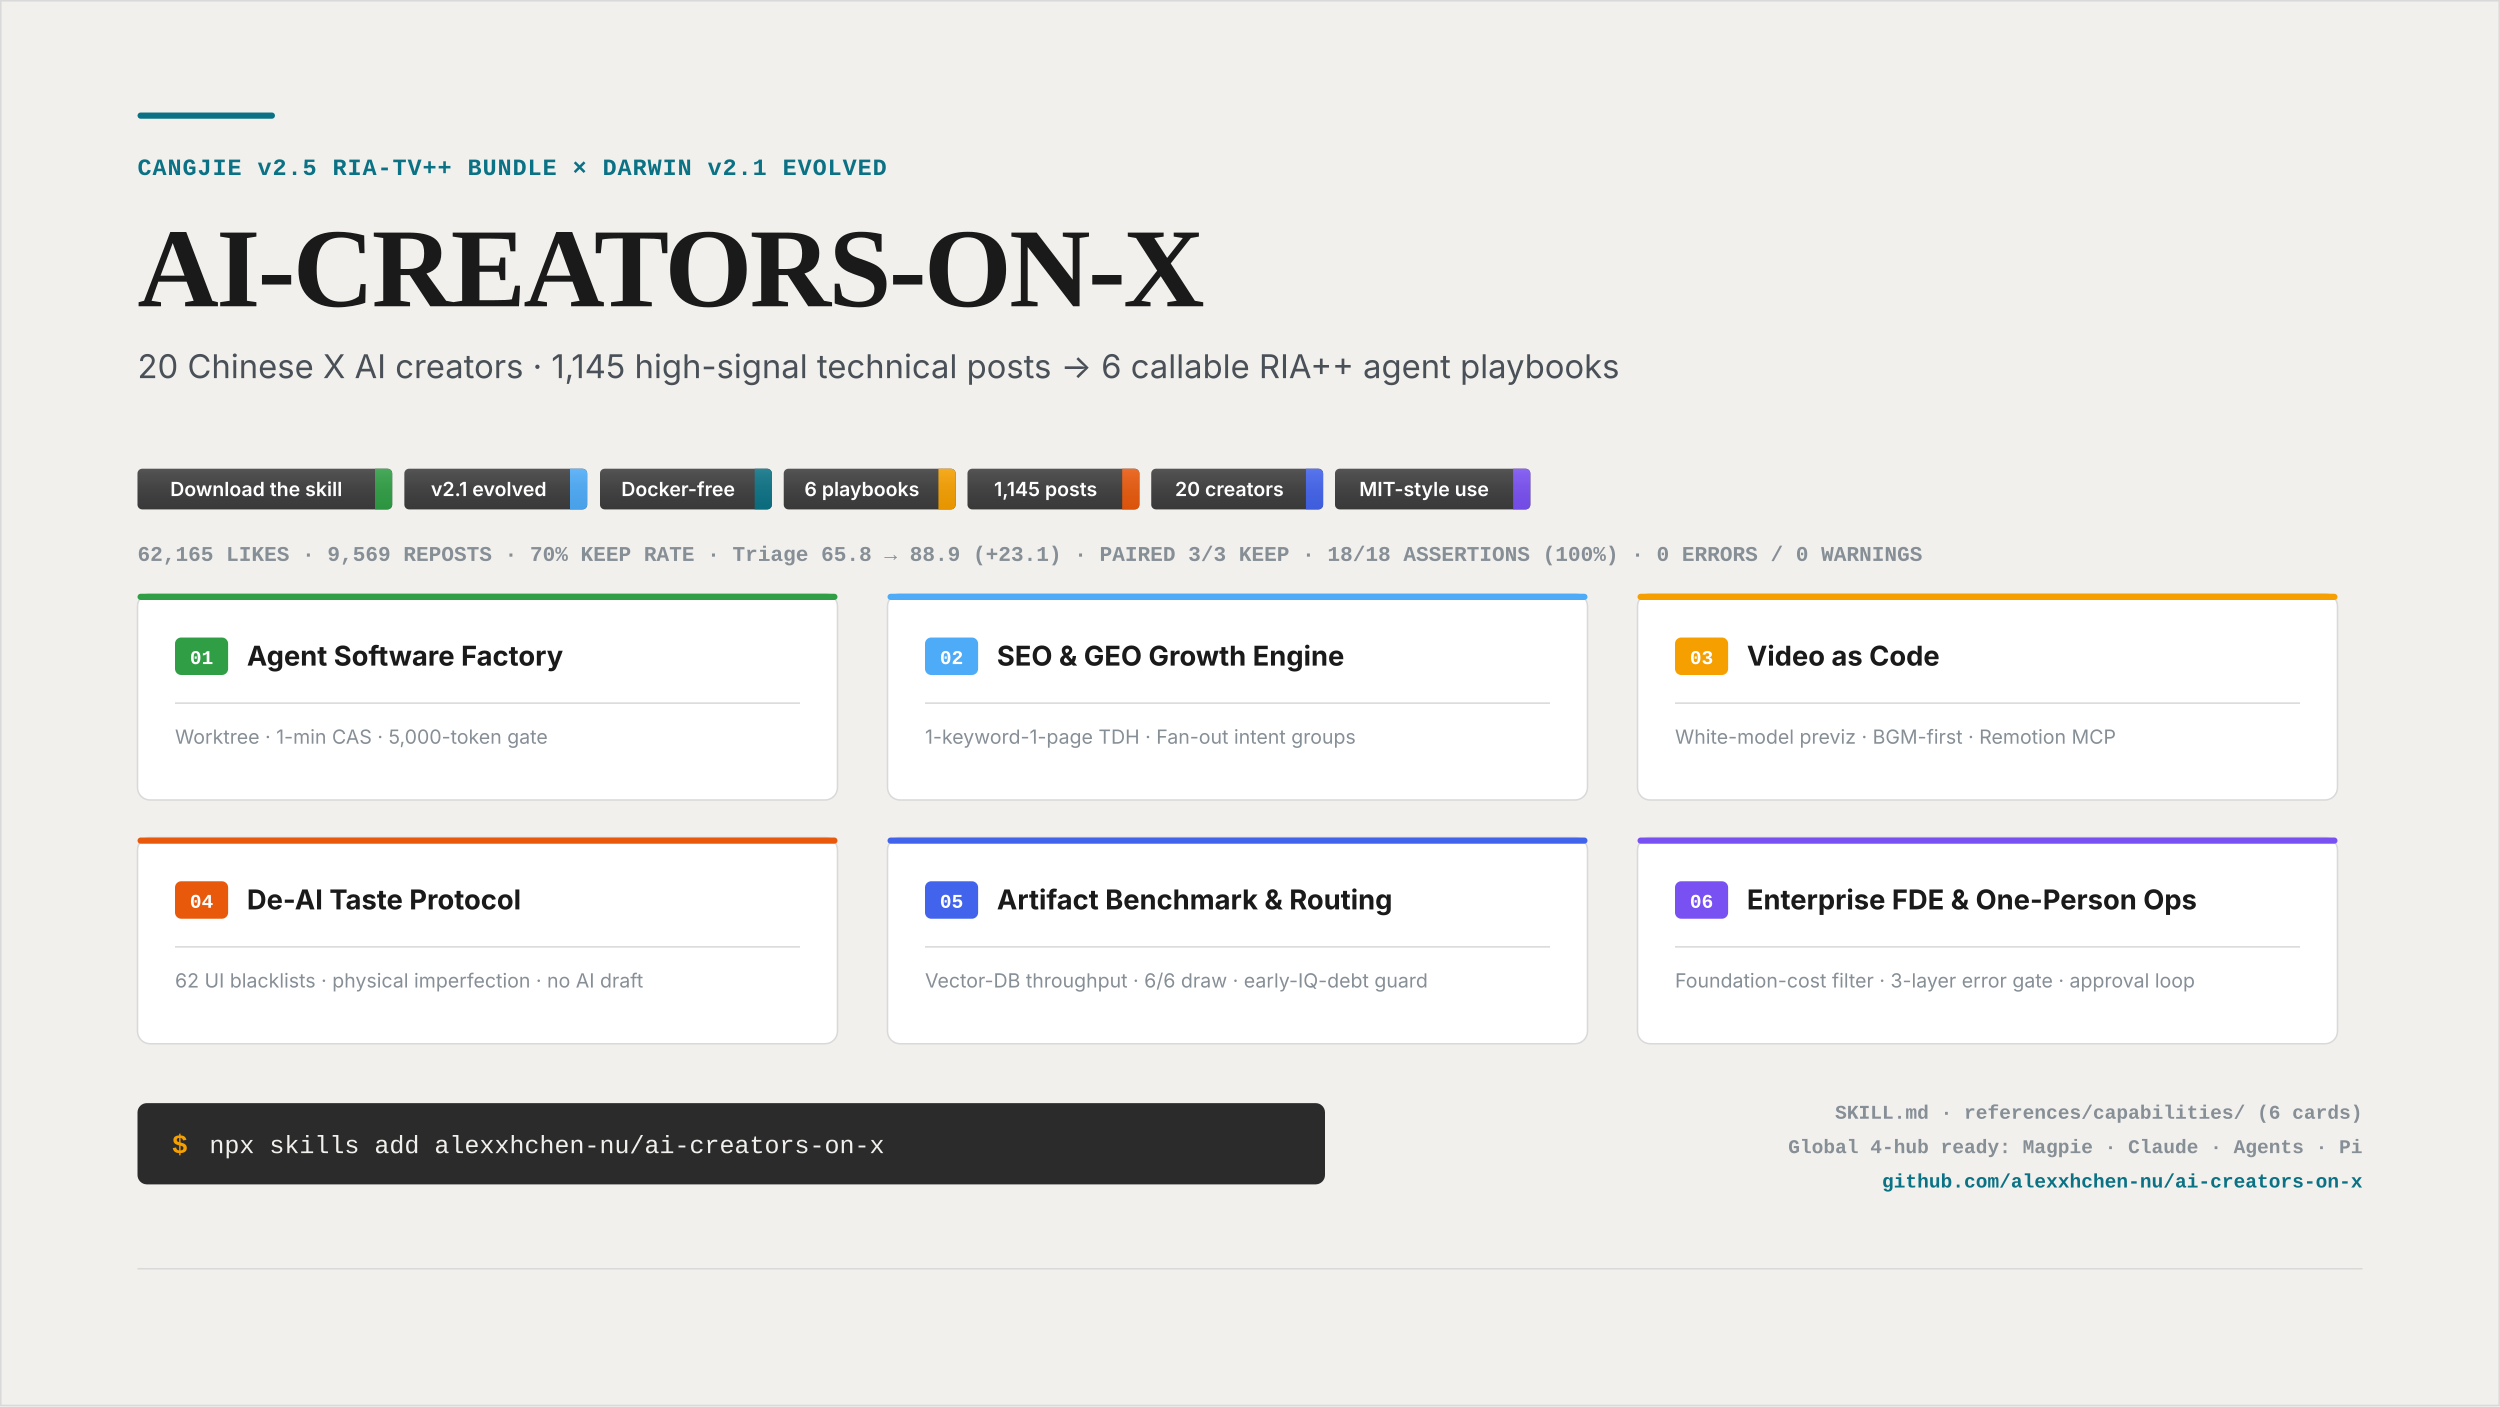
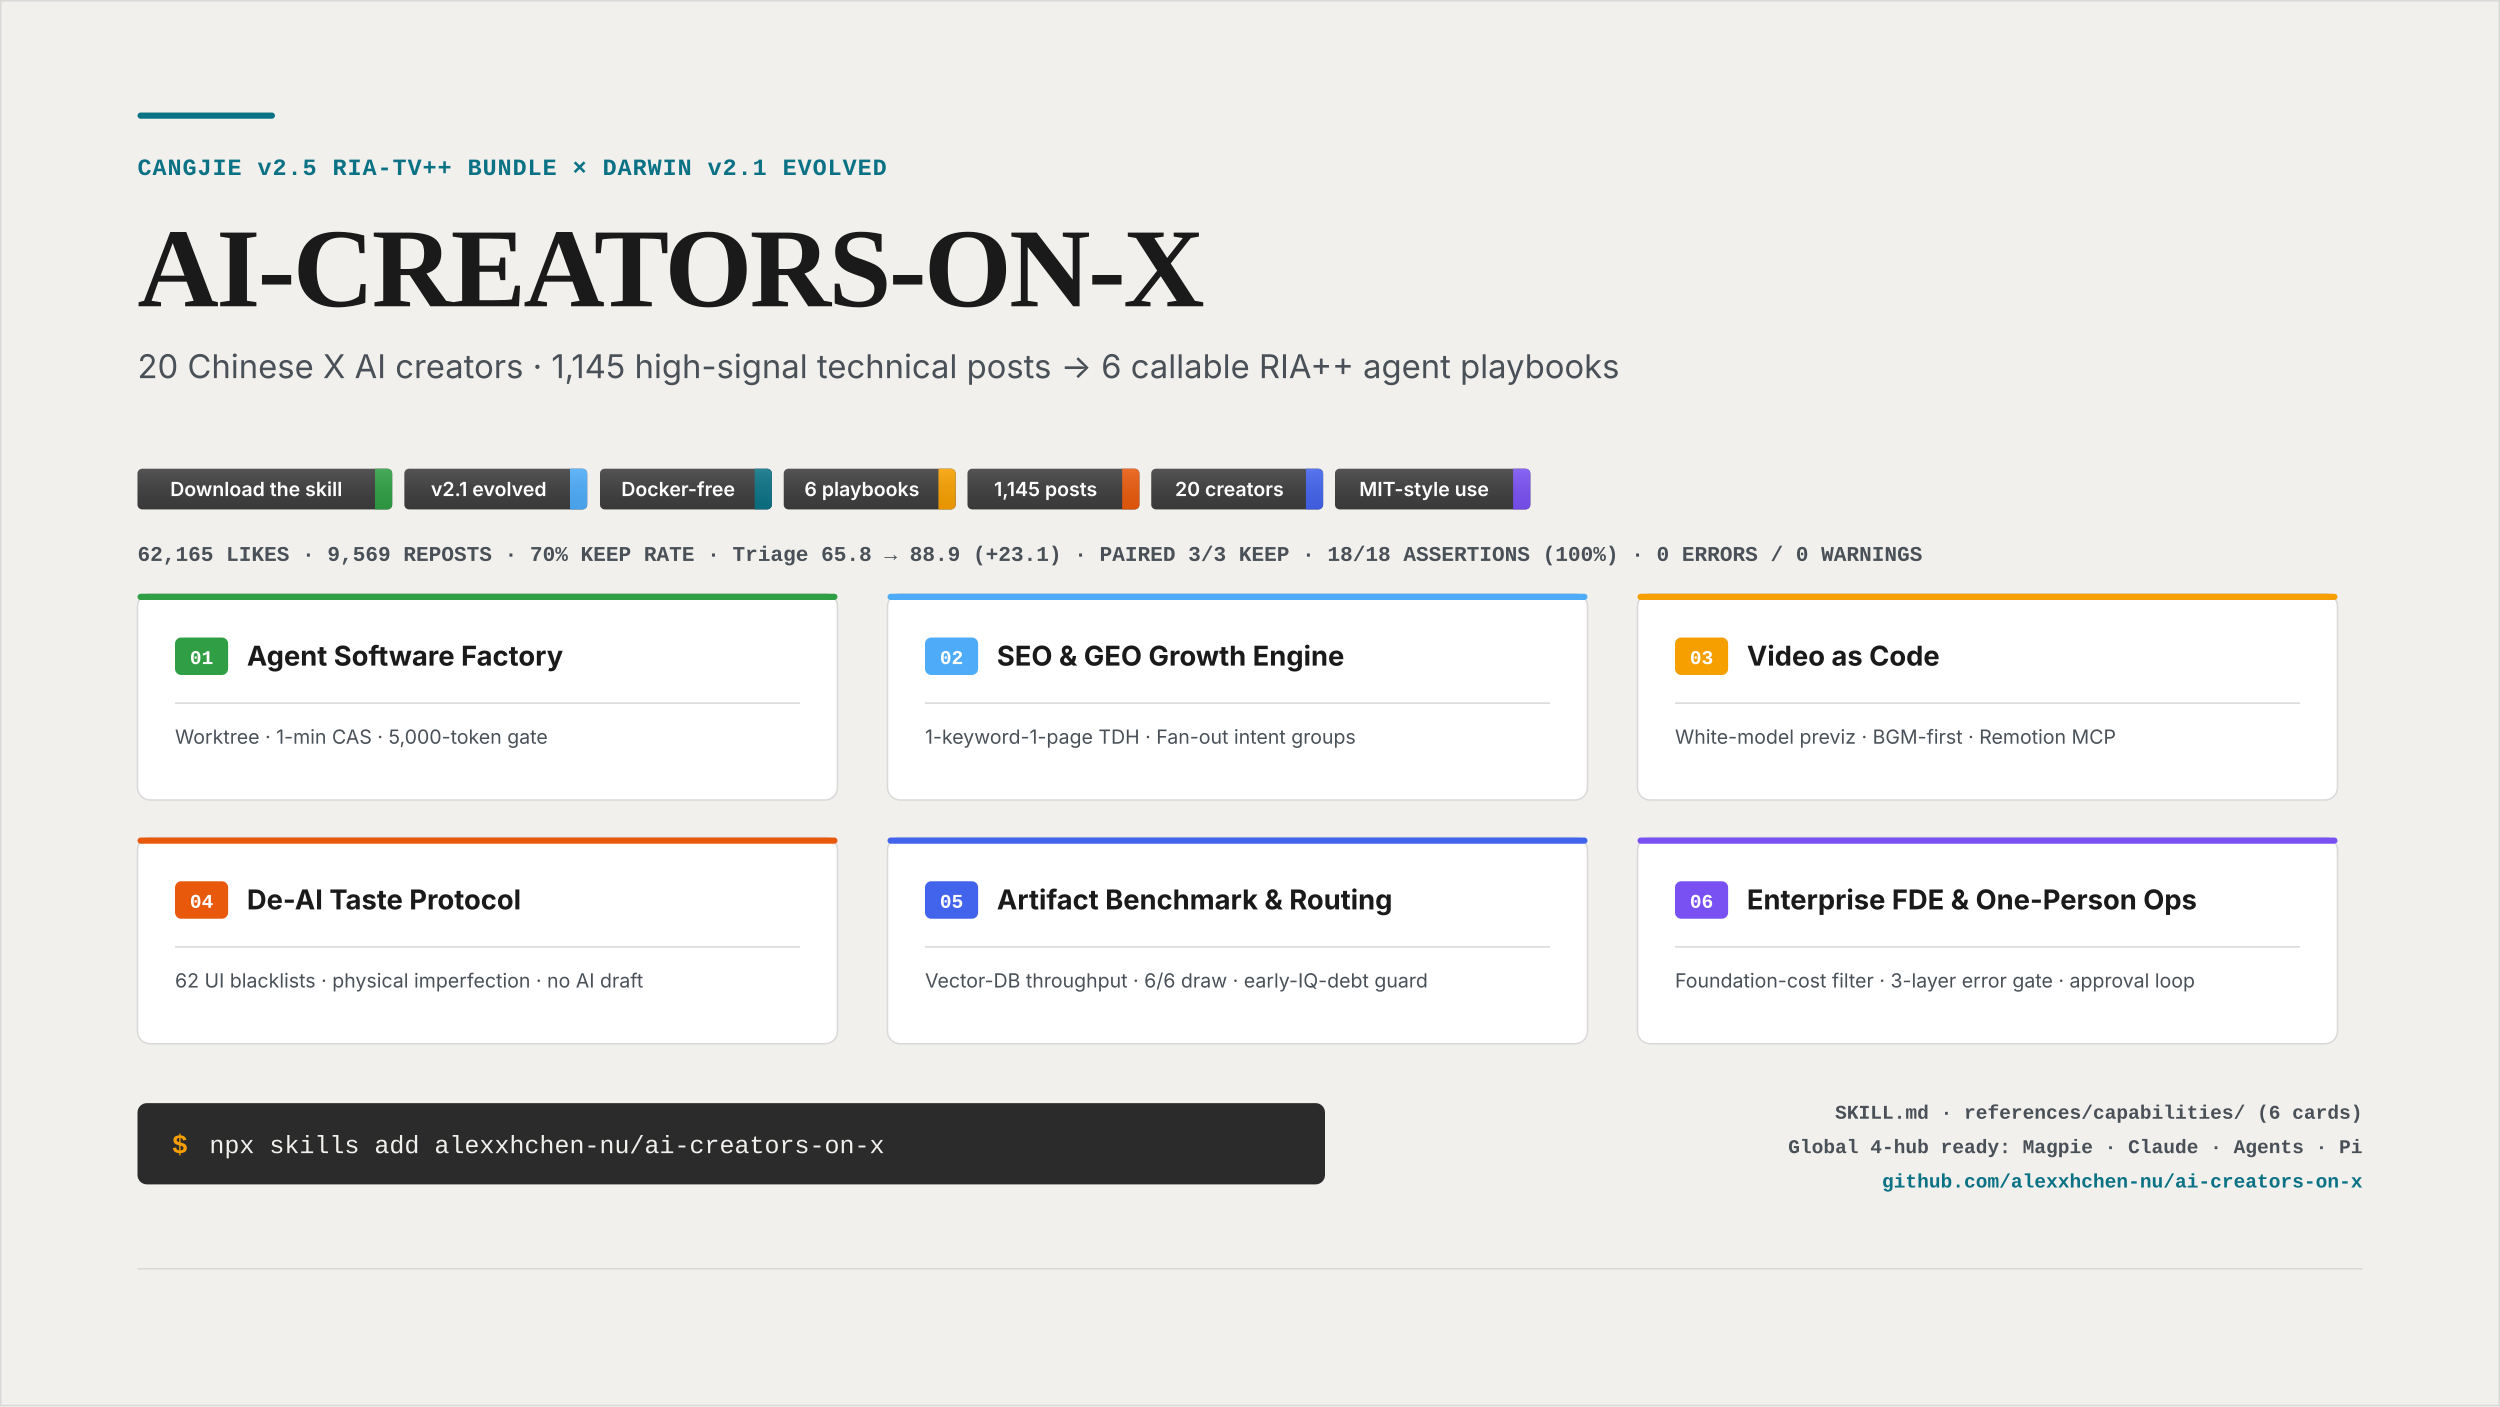
<svg xmlns="http://www.w3.org/2000/svg" viewBox="0 0 1600 900" width="1600" height="900" role="img" aria-labelledby="ct">
  <defs>
    <linearGradient id="pillshine" x2="0" y2="100%">
      <stop stop-color="#fff" stop-opacity=".12" />
      <stop offset="1" stop-color="#000" stop-opacity=".06" />
    </linearGradient>
  </defs>
  <rect width="1600" height="900" fill="#f1f0ed" />
  <rect x="0.5" y="0.5" width="1599" height="899" fill="none" stroke="#d9d9d9" stroke-width="1" />
  <rect x="88" y="72" width="88" height="4" rx="2" fill="#0b7285" />
  <text x="88" y="112" fill="#0b7285" font-family="ui-monospace, SFMono-Regular, Menlo, Consolas, 'Liberation Mono', monospace" font-size="15" font-weight="700" letter-spacing="0.6">CANGJIE v2.5 RIA-TV++ BUNDLE × DARWIN v2.1 EVOLVED</text>
  <text x="88" y="196" fill="#1a1a1a" font-family="Georgia, 'Times New Roman', 'Songti SC', 'SimSun', serif" font-size="72" font-weight="700" letter-spacing="-1.5">AI-CREATORS-ON-X</text>
  <text x="88" y="242" fill="#495057" font-family="system-ui, -apple-system, 'Segoe UI', 'Helvetica Neue', 'Microsoft YaHei', sans-serif" font-size="21">20 Chinese X AI creators · 1,145 high-signal technical posts → 6 callable RIA++ agent playbooks</text>
  <g transform="translate(88, 300)">
    <clipPath id="bc88">
      <rect width="163" height="26" rx="3" />
    </clipPath>
    <g clip-path="url(#bc88)">
      <rect width="163" height="26" fill="#3d3d3d" />
      <rect x="152" width="11" height="26" fill="#2f9e44" />
      <rect width="163" height="26" fill="url(#pillshine)" />
    </g>
    <text x="76" y="17.5" fill="#ffffff" font-family="system-ui, -apple-system, 'Segoe UI', 'Helvetica Neue', 'Microsoft YaHei', sans-serif" font-size="12.5" font-weight="600" text-anchor="middle">Download the skill</text>
  </g>
  <g transform="translate(258.8, 300)">
    <clipPath id="bc258.79999999999995">
      <rect width="117" height="26" rx="3" />
    </clipPath>
    <g clip-path="url(#bc258.79999999999995)">
      <rect width="117" height="26" fill="#3d3d3d" />
      <rect x="106" width="11" height="26" fill="#4dabf7" />
      <rect width="117" height="26" fill="url(#pillshine)" />
    </g>
    <text x="54" y="17.5" fill="#ffffff" font-family="system-ui, -apple-system, 'Segoe UI', 'Helvetica Neue', 'Microsoft YaHei', sans-serif" font-size="12.5" font-weight="600" text-anchor="middle">v2.1 evolved</text>
  </g>
  <g transform="translate(384, 300)">
    <clipPath id="bc383.99999999999994">
      <rect width="110" height="26" rx="3" />
    </clipPath>
    <g clip-path="url(#bc383.99999999999994)">
      <rect width="110" height="26" fill="#3d3d3d" />
      <rect x="99" width="11" height="26" fill="#0b7285" />
      <rect width="110" height="26" fill="url(#pillshine)" />
    </g>
    <text x="50" y="17.5" fill="#ffffff" font-family="system-ui, -apple-system, 'Segoe UI', 'Helvetica Neue', 'Microsoft YaHei', sans-serif" font-size="12.5" font-weight="600" text-anchor="middle">Docker-free</text>
  </g>
  <g transform="translate(501.6, 300)">
    <clipPath id="bc501.5999999999999">
      <rect width="110" height="26" rx="3" />
    </clipPath>
    <g clip-path="url(#bc501.5999999999999)">
      <rect width="110" height="26" fill="#3d3d3d" />
      <rect x="99" width="11" height="26" fill="#f59f00" />
      <rect width="110" height="26" fill="url(#pillshine)" />
    </g>
    <text x="50" y="17.5" fill="#ffffff" font-family="system-ui, -apple-system, 'Segoe UI', 'Helvetica Neue', 'Microsoft YaHei', sans-serif" font-size="12.5" font-weight="600" text-anchor="middle">6 playbooks</text>
  </g>
  <g transform="translate(619.2, 300)">
    <clipPath id="bc619.1999999999999">
      <rect width="110" height="26" rx="3" />
    </clipPath>
    <g clip-path="url(#bc619.1999999999999)">
      <rect width="110" height="26" fill="#3d3d3d" />
      <rect x="99" width="11" height="26" fill="#e8590c" />
      <rect width="110" height="26" fill="url(#pillshine)" />
    </g>
    <text x="50" y="17.5" fill="#ffffff" font-family="system-ui, -apple-system, 'Segoe UI', 'Helvetica Neue', 'Microsoft YaHei', sans-serif" font-size="12.5" font-weight="600" text-anchor="middle">1,145 posts</text>
  </g>
  <g transform="translate(736.8, 300)">
    <clipPath id="bc736.8">
      <rect width="110" height="26" rx="3" />
    </clipPath>
    <g clip-path="url(#bc736.8)">
      <rect width="110" height="26" fill="#3d3d3d" />
      <rect x="99" width="11" height="26" fill="#4263eb" />
      <rect width="110" height="26" fill="url(#pillshine)" />
    </g>
    <text x="50" y="17.5" fill="#ffffff" font-family="system-ui, -apple-system, 'Segoe UI', 'Helvetica Neue', 'Microsoft YaHei', sans-serif" font-size="12.5" font-weight="600" text-anchor="middle">20 creators</text>
  </g>
  <g transform="translate(854.4, 300)">
    <clipPath id="bc854.4">
      <rect width="125" height="26" rx="3" />
    </clipPath>
    <g clip-path="url(#bc854.4)">
      <rect width="125" height="26" fill="#3d3d3d" />
      <rect x="114" width="11" height="26" fill="#7950f2" />
      <rect width="125" height="26" fill="url(#pillshine)" />
    </g>
    <text x="57" y="17.5" fill="#ffffff" font-family="system-ui, -apple-system, 'Segoe UI', 'Helvetica Neue', 'Microsoft YaHei', sans-serif" font-size="12.5" font-weight="600" text-anchor="middle">MIT-style use</text>
  </g>
  <g transform="translate(88, 344)">
-     <text x="0" y="15" fill="#868e96" font-family="ui-monospace, SFMono-Regular, Menlo, Consolas, 'Liberation Mono', monospace" font-size="13.5" font-weight="600">62,165 LIKES · 9,569 REPOSTS · 70% KEEP RATE · Triage 65.8 → 88.9 (+23.1) · PAIRED 3/3 KEEP · 18/18 ASSERTIONS (100%) · 0 ERRORS / 0 WARNINGS</text>
+     <text x="0" y="15" fill="#495057" font-family="ui-monospace, SFMono-Regular, Menlo, Consolas, 'Liberation Mono', monospace" font-size="13.5" font-weight="600">62,165 LIKES · 9,569 REPOSTS · 70% KEEP RATE · Triage 65.8 → 88.9 (+23.1) · PAIRED 3/3 KEEP · 18/18 ASSERTIONS (100%) · 0 ERRORS / 0 WARNINGS</text>
  </g>
  <g transform="translate(88, 380)">
    <rect width="448" height="132" rx="8" fill="#ffffff" stroke="#d9d9d9" stroke-width="1" />
    <rect x="0" y="0" width="448" height="4" rx="2" fill="#2f9e44" />
    <rect x="24" y="28" width="34" height="24" rx="4" fill="#2f9e44" />
    <text x="41" y="45" fill="#ffffff" font-family="ui-monospace, SFMono-Regular, Menlo, Consolas, 'Liberation Mono', monospace" font-size="12.5" font-weight="700" text-anchor="middle">01</text>
    <text x="70" y="46" fill="#1a1a1a" font-family="system-ui, -apple-system, 'Segoe UI', 'Helvetica Neue', 'Microsoft YaHei', sans-serif" font-size="17.5" font-weight="700">Agent Software Factory</text>
    <line x1="24" y1="70" x2="424" y2="70" stroke="#d9d9d9" stroke-width="1" />
-     <text x="24" y="96" fill="#868e96" font-family="system-ui, -apple-system, 'Segoe UI', 'Helvetica Neue', 'Microsoft YaHei', sans-serif" font-size="12.5">Worktree · 1-min CAS · 5,000-token gate</text>
+     <text x="24" y="96" fill="#495057" font-family="system-ui, -apple-system, 'Segoe UI', 'Helvetica Neue', 'Microsoft YaHei', sans-serif" font-size="12.5">Worktree · 1-min CAS · 5,000-token gate</text>
  </g>
  <g transform="translate(568, 380)">
    <rect width="448" height="132" rx="8" fill="#ffffff" stroke="#d9d9d9" stroke-width="1" />
    <rect x="0" y="0" width="448" height="4" rx="2" fill="#4dabf7" />
    <rect x="24" y="28" width="34" height="24" rx="4" fill="#4dabf7" />
    <text x="41" y="45" fill="#ffffff" font-family="ui-monospace, SFMono-Regular, Menlo, Consolas, 'Liberation Mono', monospace" font-size="12.5" font-weight="700" text-anchor="middle">02</text>
    <text x="70" y="46" fill="#1a1a1a" font-family="system-ui, -apple-system, 'Segoe UI', 'Helvetica Neue', 'Microsoft YaHei', sans-serif" font-size="17.5" font-weight="700">SEO &amp; GEO Growth Engine</text>
    <line x1="24" y1="70" x2="424" y2="70" stroke="#d9d9d9" stroke-width="1" />
-     <text x="24" y="96" fill="#868e96" font-family="system-ui, -apple-system, 'Segoe UI', 'Helvetica Neue', 'Microsoft YaHei', sans-serif" font-size="12.5">1-keyword-1-page TDH · Fan-out intent groups</text>
+     <text x="24" y="96" fill="#495057" font-family="system-ui, -apple-system, 'Segoe UI', 'Helvetica Neue', 'Microsoft YaHei', sans-serif" font-size="12.5">1-keyword-1-page TDH · Fan-out intent groups</text>
  </g>
  <g transform="translate(1048, 380)">
    <rect width="448" height="132" rx="8" fill="#ffffff" stroke="#d9d9d9" stroke-width="1" />
    <rect x="0" y="0" width="448" height="4" rx="2" fill="#f59f00" />
    <rect x="24" y="28" width="34" height="24" rx="4" fill="#f59f00" />
    <text x="41" y="45" fill="#ffffff" font-family="ui-monospace, SFMono-Regular, Menlo, Consolas, 'Liberation Mono', monospace" font-size="12.5" font-weight="700" text-anchor="middle">03</text>
    <text x="70" y="46" fill="#1a1a1a" font-family="system-ui, -apple-system, 'Segoe UI', 'Helvetica Neue', 'Microsoft YaHei', sans-serif" font-size="17.5" font-weight="700">Video as Code</text>
    <line x1="24" y1="70" x2="424" y2="70" stroke="#d9d9d9" stroke-width="1" />
-     <text x="24" y="96" fill="#868e96" font-family="system-ui, -apple-system, 'Segoe UI', 'Helvetica Neue', 'Microsoft YaHei', sans-serif" font-size="12.5">White-model previz · BGM-first · Remotion MCP</text>
+     <text x="24" y="96" fill="#495057" font-family="system-ui, -apple-system, 'Segoe UI', 'Helvetica Neue', 'Microsoft YaHei', sans-serif" font-size="12.5">White-model previz · BGM-first · Remotion MCP</text>
  </g>
  <g transform="translate(88, 536)">
    <rect width="448" height="132" rx="8" fill="#ffffff" stroke="#d9d9d9" stroke-width="1" />
    <rect x="0" y="0" width="448" height="4" rx="2" fill="#e8590c" />
    <rect x="24" y="28" width="34" height="24" rx="4" fill="#e8590c" />
    <text x="41" y="45" fill="#ffffff" font-family="ui-monospace, SFMono-Regular, Menlo, Consolas, 'Liberation Mono', monospace" font-size="12.5" font-weight="700" text-anchor="middle">04</text>
    <text x="70" y="46" fill="#1a1a1a" font-family="system-ui, -apple-system, 'Segoe UI', 'Helvetica Neue', 'Microsoft YaHei', sans-serif" font-size="17.5" font-weight="700">De-AI Taste Protocol</text>
    <line x1="24" y1="70" x2="424" y2="70" stroke="#d9d9d9" stroke-width="1" />
-     <text x="24" y="96" fill="#868e96" font-family="system-ui, -apple-system, 'Segoe UI', 'Helvetica Neue', 'Microsoft YaHei', sans-serif" font-size="12.5">62 UI blacklists · physical imperfection · no AI draft</text>
+     <text x="24" y="96" fill="#495057" font-family="system-ui, -apple-system, 'Segoe UI', 'Helvetica Neue', 'Microsoft YaHei', sans-serif" font-size="12.5">62 UI blacklists · physical imperfection · no AI draft</text>
  </g>
  <g transform="translate(568, 536)">
    <rect width="448" height="132" rx="8" fill="#ffffff" stroke="#d9d9d9" stroke-width="1" />
    <rect x="0" y="0" width="448" height="4" rx="2" fill="#4263eb" />
    <rect x="24" y="28" width="34" height="24" rx="4" fill="#4263eb" />
    <text x="41" y="45" fill="#ffffff" font-family="ui-monospace, SFMono-Regular, Menlo, Consolas, 'Liberation Mono', monospace" font-size="12.5" font-weight="700" text-anchor="middle">05</text>
    <text x="70" y="46" fill="#1a1a1a" font-family="system-ui, -apple-system, 'Segoe UI', 'Helvetica Neue', 'Microsoft YaHei', sans-serif" font-size="17.5" font-weight="700">Artifact Benchmark &amp; Routing</text>
    <line x1="24" y1="70" x2="424" y2="70" stroke="#d9d9d9" stroke-width="1" />
-     <text x="24" y="96" fill="#868e96" font-family="system-ui, -apple-system, 'Segoe UI', 'Helvetica Neue', 'Microsoft YaHei', sans-serif" font-size="12.5">Vector-DB throughput · 6/6 draw · early-IQ-debt guard</text>
+     <text x="24" y="96" fill="#495057" font-family="system-ui, -apple-system, 'Segoe UI', 'Helvetica Neue', 'Microsoft YaHei', sans-serif" font-size="12.5">Vector-DB throughput · 6/6 draw · early-IQ-debt guard</text>
  </g>
  <g transform="translate(1048, 536)">
    <rect width="448" height="132" rx="8" fill="#ffffff" stroke="#d9d9d9" stroke-width="1" />
    <rect x="0" y="0" width="448" height="4" rx="2" fill="#7950f2" />
    <rect x="24" y="28" width="34" height="24" rx="4" fill="#7950f2" />
    <text x="41" y="45" fill="#ffffff" font-family="ui-monospace, SFMono-Regular, Menlo, Consolas, 'Liberation Mono', monospace" font-size="12.5" font-weight="700" text-anchor="middle">06</text>
    <text x="70" y="46" fill="#1a1a1a" font-family="system-ui, -apple-system, 'Segoe UI', 'Helvetica Neue', 'Microsoft YaHei', sans-serif" font-size="17.5" font-weight="700">Enterprise FDE &amp; One-Person Ops</text>
    <line x1="24" y1="70" x2="424" y2="70" stroke="#d9d9d9" stroke-width="1" />
-     <text x="24" y="96" fill="#868e96" font-family="system-ui, -apple-system, 'Segoe UI', 'Helvetica Neue', 'Microsoft YaHei', sans-serif" font-size="12.5">Foundation-cost filter · 3-layer error gate · approval loop</text>
+     <text x="24" y="96" fill="#495057" font-family="system-ui, -apple-system, 'Segoe UI', 'Helvetica Neue', 'Microsoft YaHei', sans-serif" font-size="12.5">Foundation-cost filter · 3-layer error gate · approval loop</text>
  </g>
  <g transform="translate(88, 706)">
    <rect width="760" height="52" rx="6" fill="#2b2b2b" />
    <text x="22" y="32" fill="#f59f00" font-family="ui-monospace, SFMono-Regular, Menlo, Consolas, 'Liberation Mono', monospace" font-size="17" font-weight="700">$</text>
    <text x="46" y="32" fill="#f1f0ed" font-family="ui-monospace, SFMono-Regular, Menlo, Consolas, 'Liberation Mono', monospace" font-size="16">npx skills add alexxhchen-nu/ai-creators-on-x</text>
  </g>
  <g transform="translate(1512, 716)">
-     <text x="0" y="0" fill="#868e96" font-family="ui-monospace, SFMono-Regular, Menlo, Consolas, 'Liberation Mono', monospace" font-size="12.5" font-weight="600" text-anchor="end">SKILL.md · references/capabilities/ (6 cards)</text>
-     <text x="0" y="22" fill="#868e96" font-family="ui-monospace, SFMono-Regular, Menlo, Consolas, 'Liberation Mono', monospace" font-size="12.5" font-weight="600" text-anchor="end">Global 4-hub ready: Magpie · Claude · Agents · Pi</text>
+     <text x="0" y="0" fill="#495057" font-family="ui-monospace, SFMono-Regular, Menlo, Consolas, 'Liberation Mono', monospace" font-size="12.5" font-weight="600" text-anchor="end">SKILL.md · references/capabilities/ (6 cards)</text>
+     <text x="0" y="22" fill="#495057" font-family="ui-monospace, SFMono-Regular, Menlo, Consolas, 'Liberation Mono', monospace" font-size="12.5" font-weight="600" text-anchor="end">Global 4-hub ready: Magpie · Claude · Agents · Pi</text>
    <text x="0" y="44" fill="#0b7285" font-family="ui-monospace, SFMono-Regular, Menlo, Consolas, 'Liberation Mono', monospace" font-size="12.5" font-weight="700" text-anchor="end">github.com/alexxhchen-nu/ai-creators-on-x</text>
  </g>
  <line x1="88" y1="812" x2="1512" y2="812" stroke="#d9d9d9" stroke-width="1" />
</svg>
